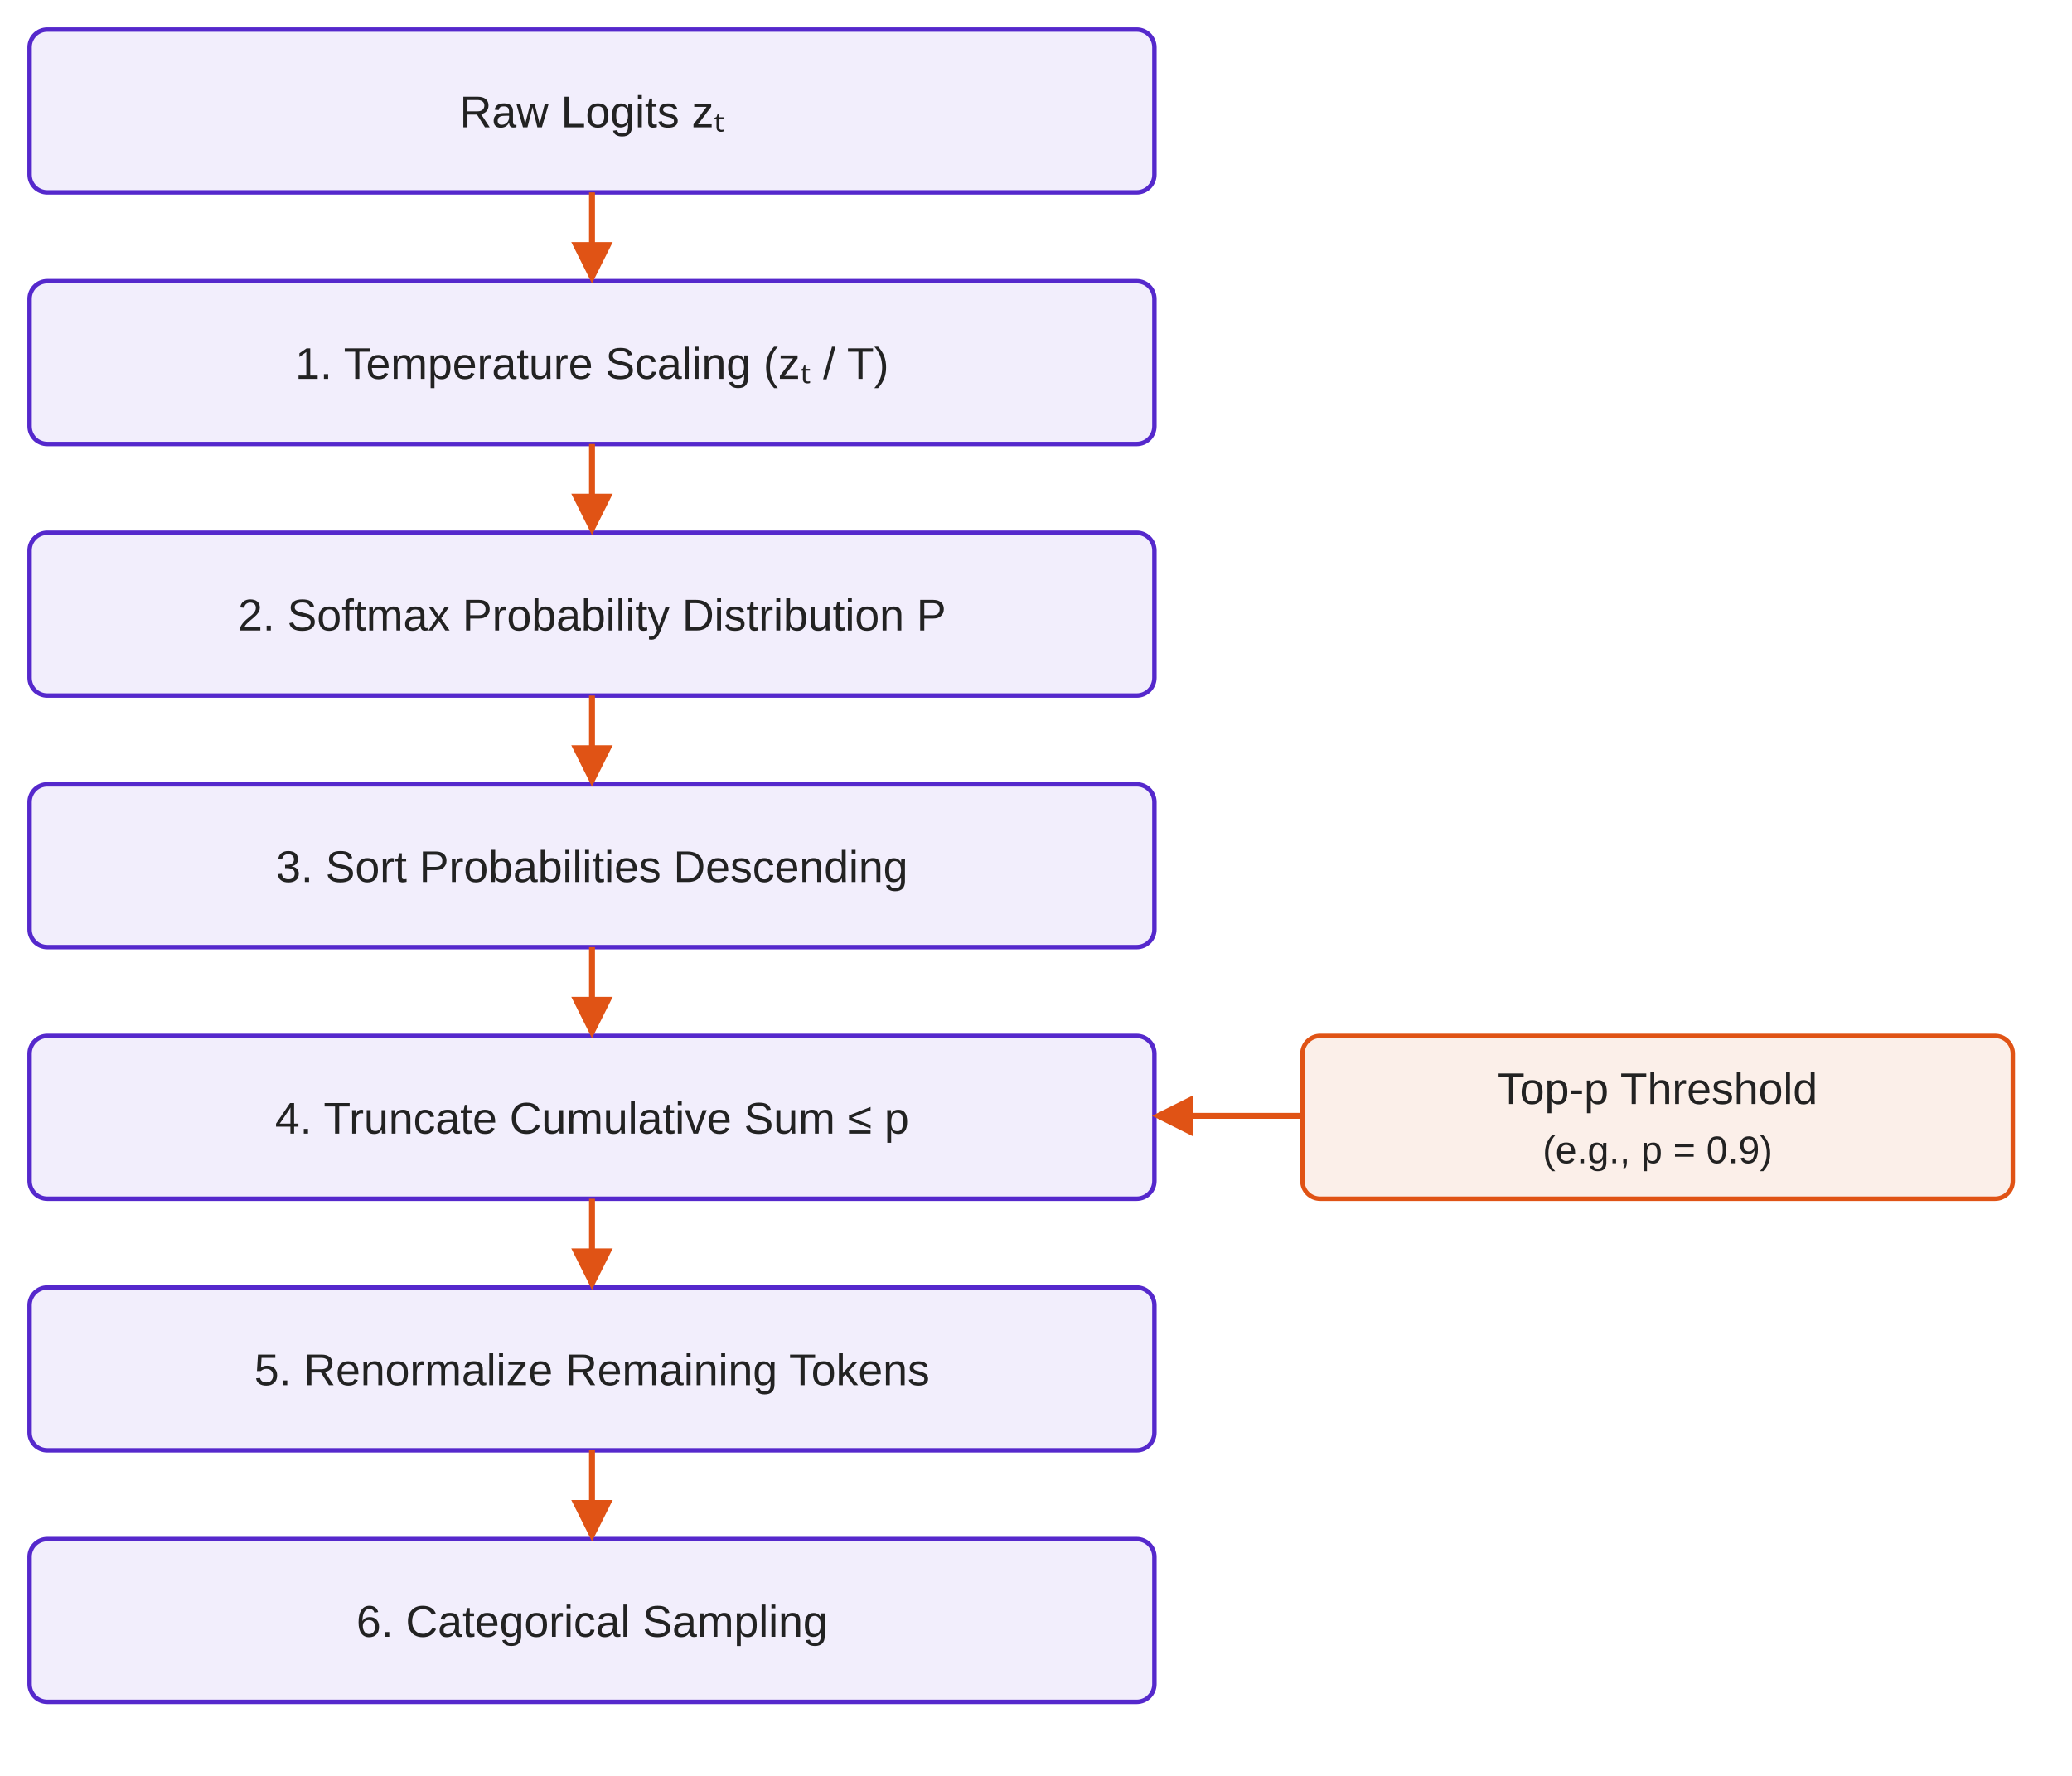
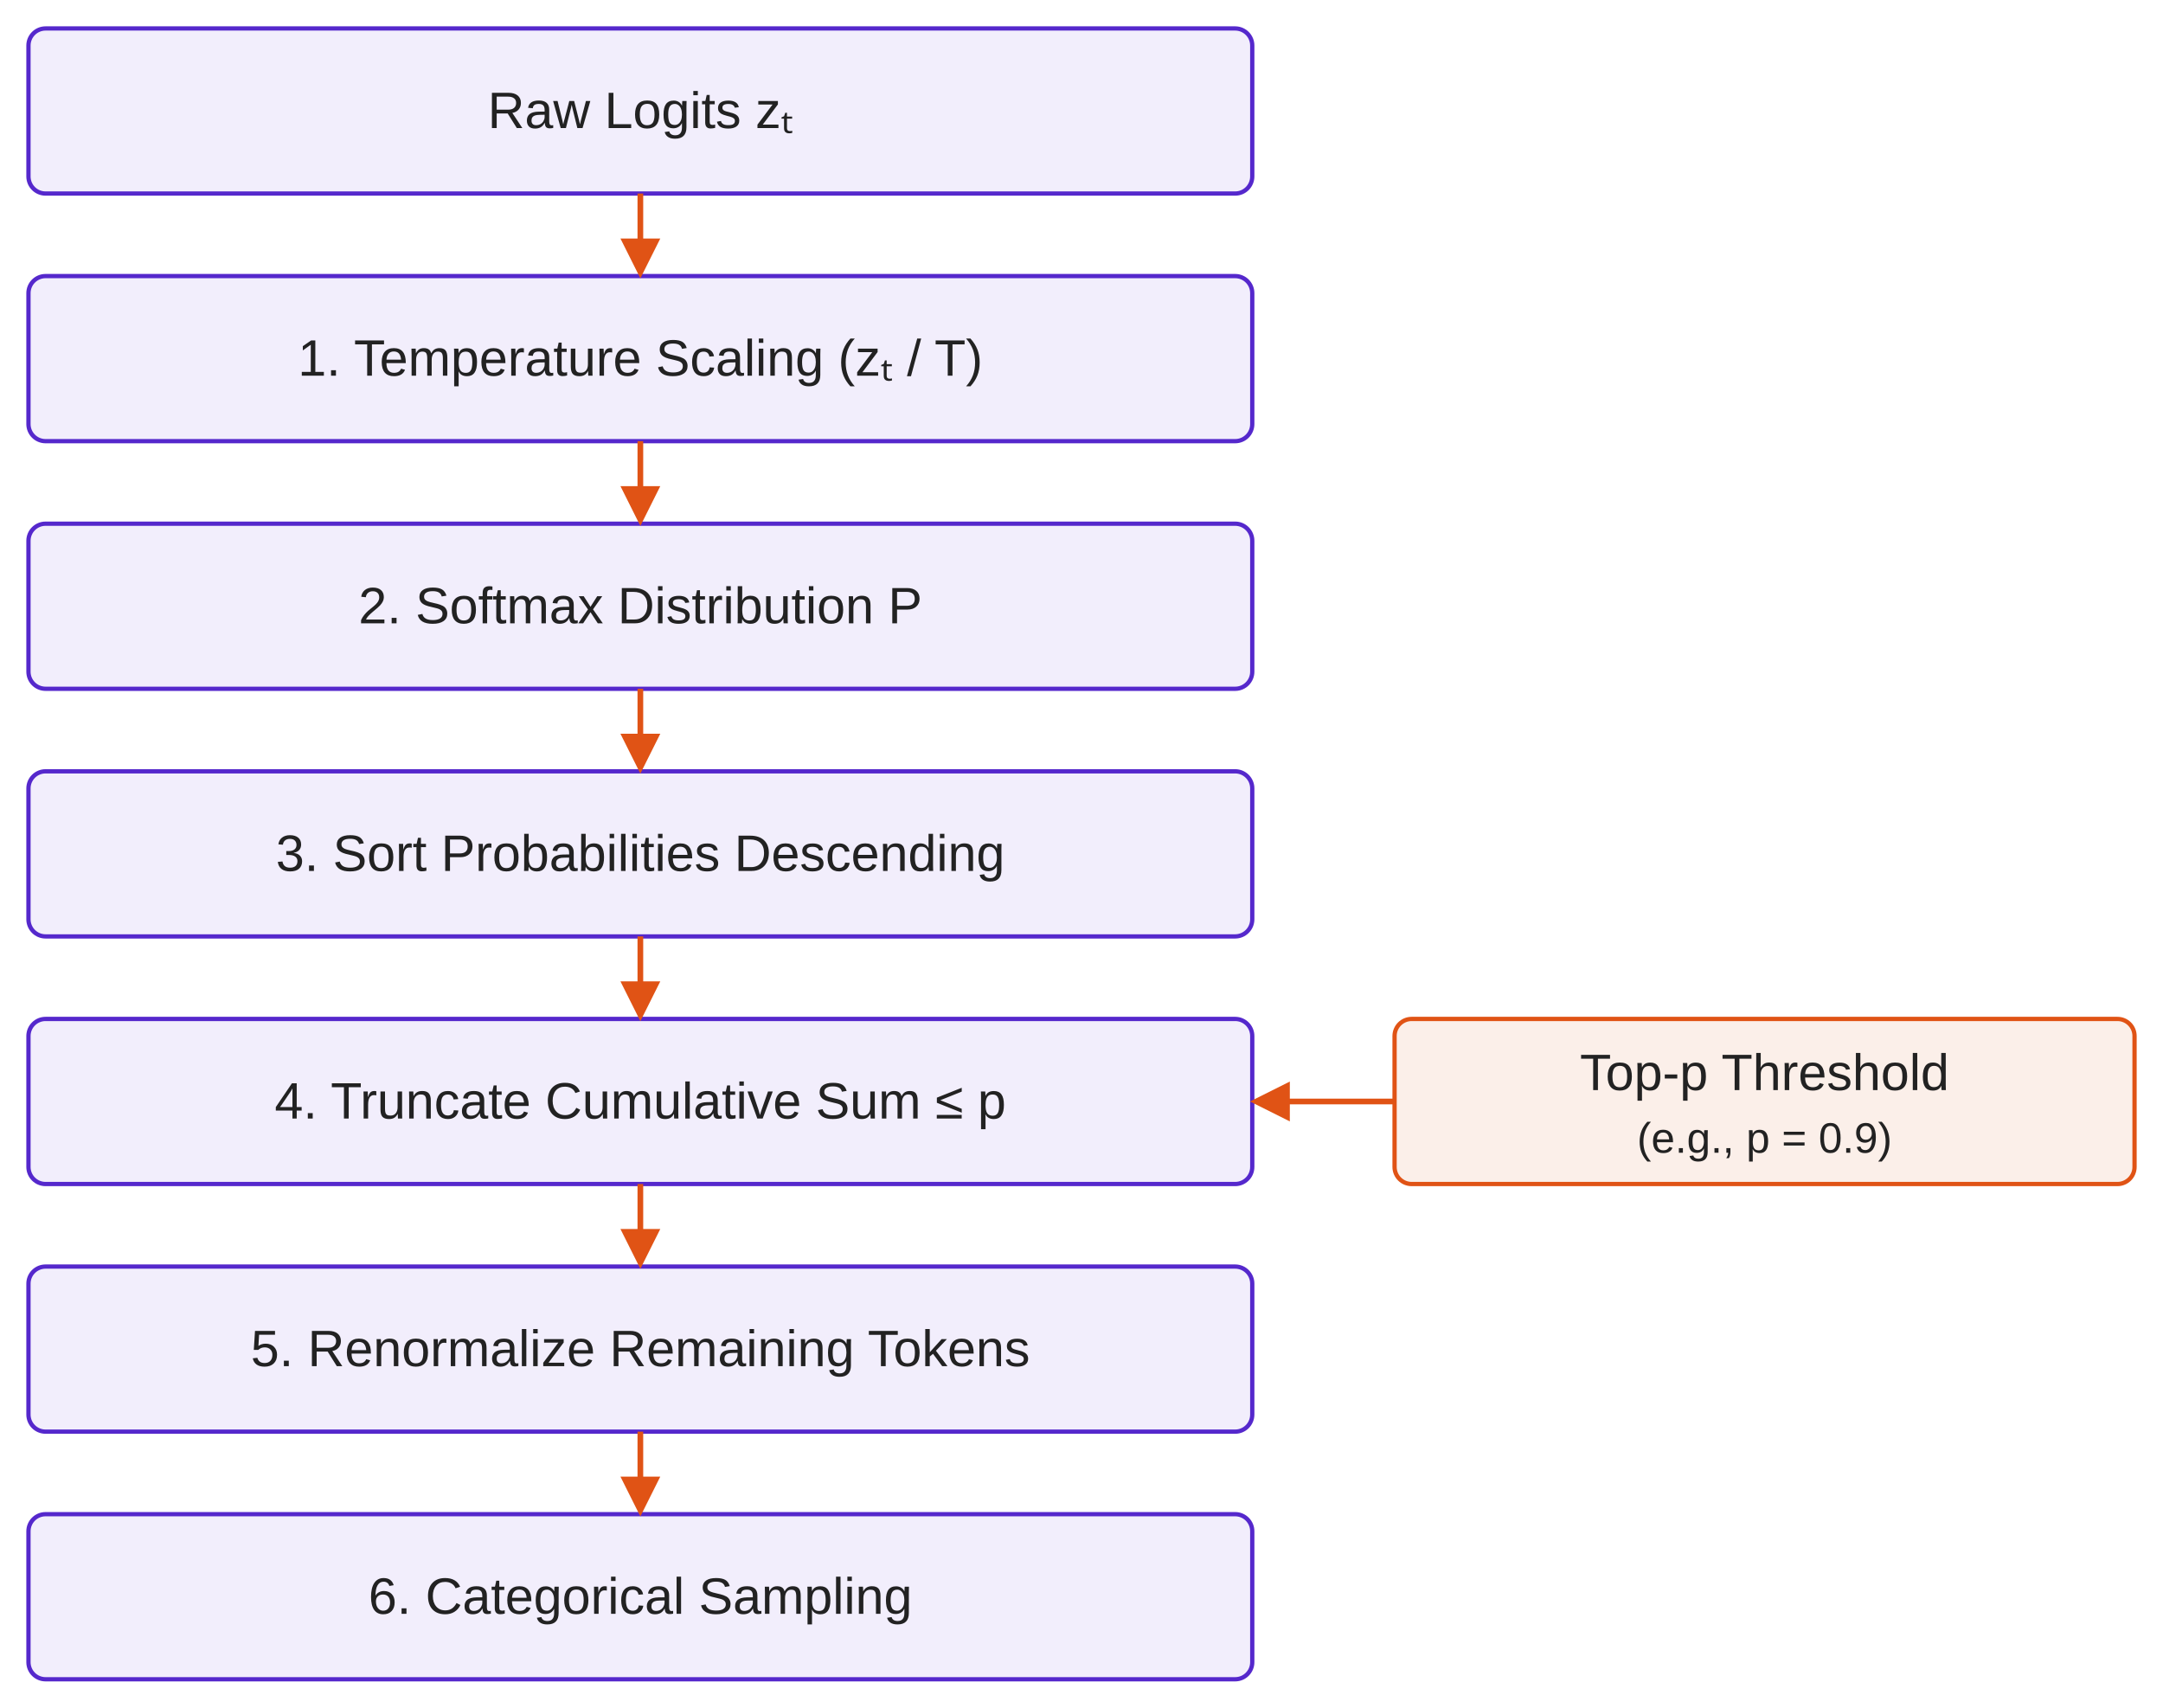
- <svg xmlns="http://www.w3.org/2000/svg" viewBox="0 0 700 600" width="700" height="600" font-family="Helvetica Neue, Arial, sans-serif">
+ <svg xmlns="http://www.w3.org/2000/svg" viewBox="0 0 760 600" width="760" height="600" font-family="Helvetica Neue, Arial, sans-serif">
  <defs>
    <marker id="arrow-nucleus" viewBox="0 0 10 10" refX="8" refY="5" markerWidth="7" markerHeight="7" orient="auto-start-reverse">
      <path d="M0,0 L10,5 L0,10 z" fill="#E05315" />
    </marker>
  </defs>
-   <g font-size="15" text-anchor="middle">
+   <g font-size="18" text-anchor="middle">
    <g fill="#F2EEFC" stroke="#5528CC" stroke-width="1.5">
-       <rect x="10" y="10" width="380" height="55" rx="6" />
-       <rect x="10" y="95" width="380" height="55" rx="6" />
-       <rect x="10" y="180" width="380" height="55" rx="6" />
-       <rect x="10" y="265" width="380" height="55" rx="6" />
-       <rect x="10" y="350" width="380" height="55" rx="6" />
-       <rect x="10" y="435" width="380" height="55" rx="6" />
-       <rect x="10" y="520" width="380" height="55" rx="6" />
+       <rect x="10" y="10" width="430" height="58" rx="6" />
+       <rect x="10" y="97" width="430" height="58" rx="6" />
+       <rect x="10" y="184" width="430" height="58" rx="6" />
+       <rect x="10" y="271" width="430" height="58" rx="6" />
+       <rect x="10" y="358" width="430" height="58" rx="6" />
+       <rect x="10" y="445" width="430" height="58" rx="6" />
+       <rect x="10" y="532" width="430" height="58" rx="6" />
    </g>
    <g fill="#222222">
-       <text x="200" y="43">Raw Logits  zₜ</text>
-       <text x="200" y="128">1. Temperature Scaling  (zₜ / T)</text>
-       <text x="200" y="213">2. Softmax Probability Distribution  P</text>
-       <text x="200" y="298">3. Sort Probabilities Descending</text>
-       <text x="200" y="383">4. Truncate Cumulative Sum ≤ p</text>
-       <text x="200" y="468">5. Renormalize Remaining Tokens</text>
-       <text x="200" y="553">6. Categorical Sampling</text>
+       <text x="225" y="45">Raw Logits  zₜ</text>
+       <text x="225" y="132">1. Temperature Scaling  (zₜ / T)</text>
+       <text x="225" y="219">2. Softmax Distribution  P</text>
+       <text x="225" y="306">3. Sort Probabilities Descending</text>
+       <text x="225" y="393">4. Truncate Cumulative Sum ≤ p</text>
+       <text x="225" y="480">5. Renormalize Remaining Tokens</text>
+       <text x="225" y="567">6. Categorical Sampling</text>
    </g>
    <g fill="#FBEFE9" stroke="#E05315" stroke-width="1.5">
-       <rect x="440" y="350" width="240" height="55" rx="6" />
+       <rect x="490" y="358" width="260" height="58" rx="6" />
    </g>
    <g fill="#222222">
-       <text x="560" y="373">Top-p Threshold</text>
-       <text x="560" y="393" font-size="13">(e.g., p = 0.9)</text>
+       <text x="620" y="383">Top-p Threshold</text>
+       <text x="620" y="405" font-size="15">(e.g., p = 0.9)</text>
    </g>
  </g>
  <g stroke="#E05315" stroke-width="2" marker-end="url(#arrow-nucleus)">
-     <line x1="200" y1="65" x2="200" y2="93" />
-     <line x1="200" y1="150" x2="200" y2="178" />
-     <line x1="200" y1="235" x2="200" y2="263" />
-     <line x1="200" y1="320" x2="200" y2="348" />
-     <line x1="200" y1="405" x2="200" y2="433" />
-     <line x1="200" y1="490" x2="200" y2="518" />
-     <line x1="440" y1="377" x2="392" y2="377" />
+     <line x1="225" y1="68" x2="225" y2="95" />
+     <line x1="225" y1="155" x2="225" y2="182" />
+     <line x1="225" y1="242" x2="225" y2="269" />
+     <line x1="225" y1="329" x2="225" y2="356" />
+     <line x1="225" y1="416" x2="225" y2="443" />
+     <line x1="225" y1="503" x2="225" y2="530" />
+     <line x1="490" y1="387" x2="442" y2="387" />
  </g>
</svg>
